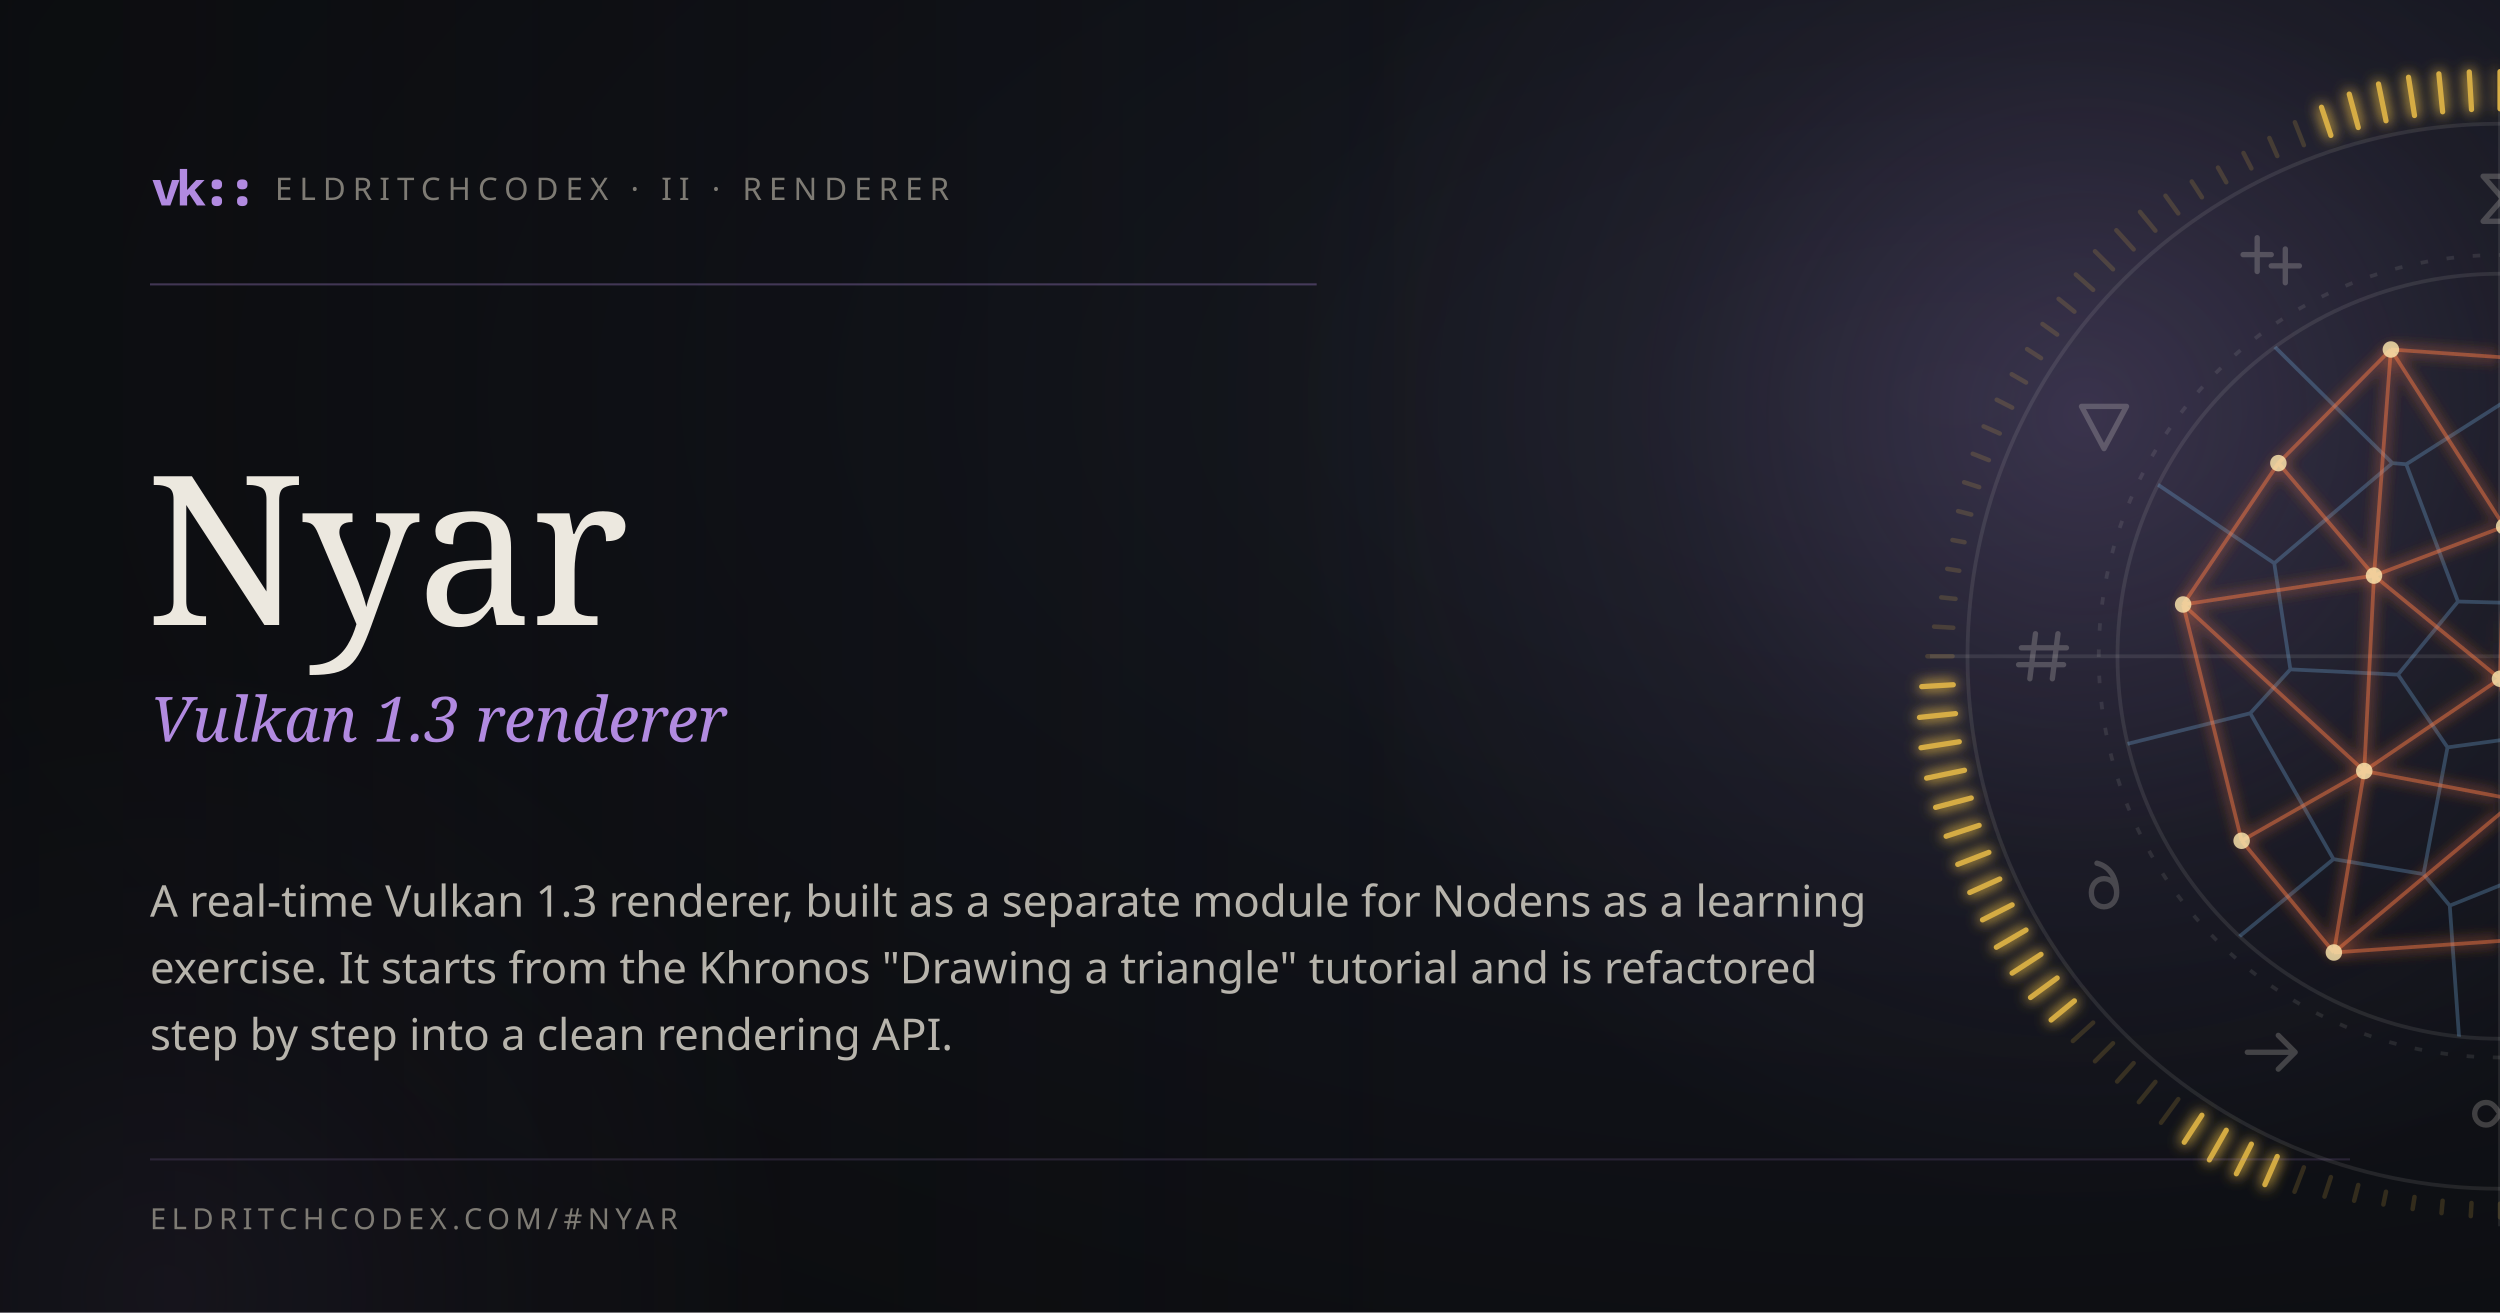
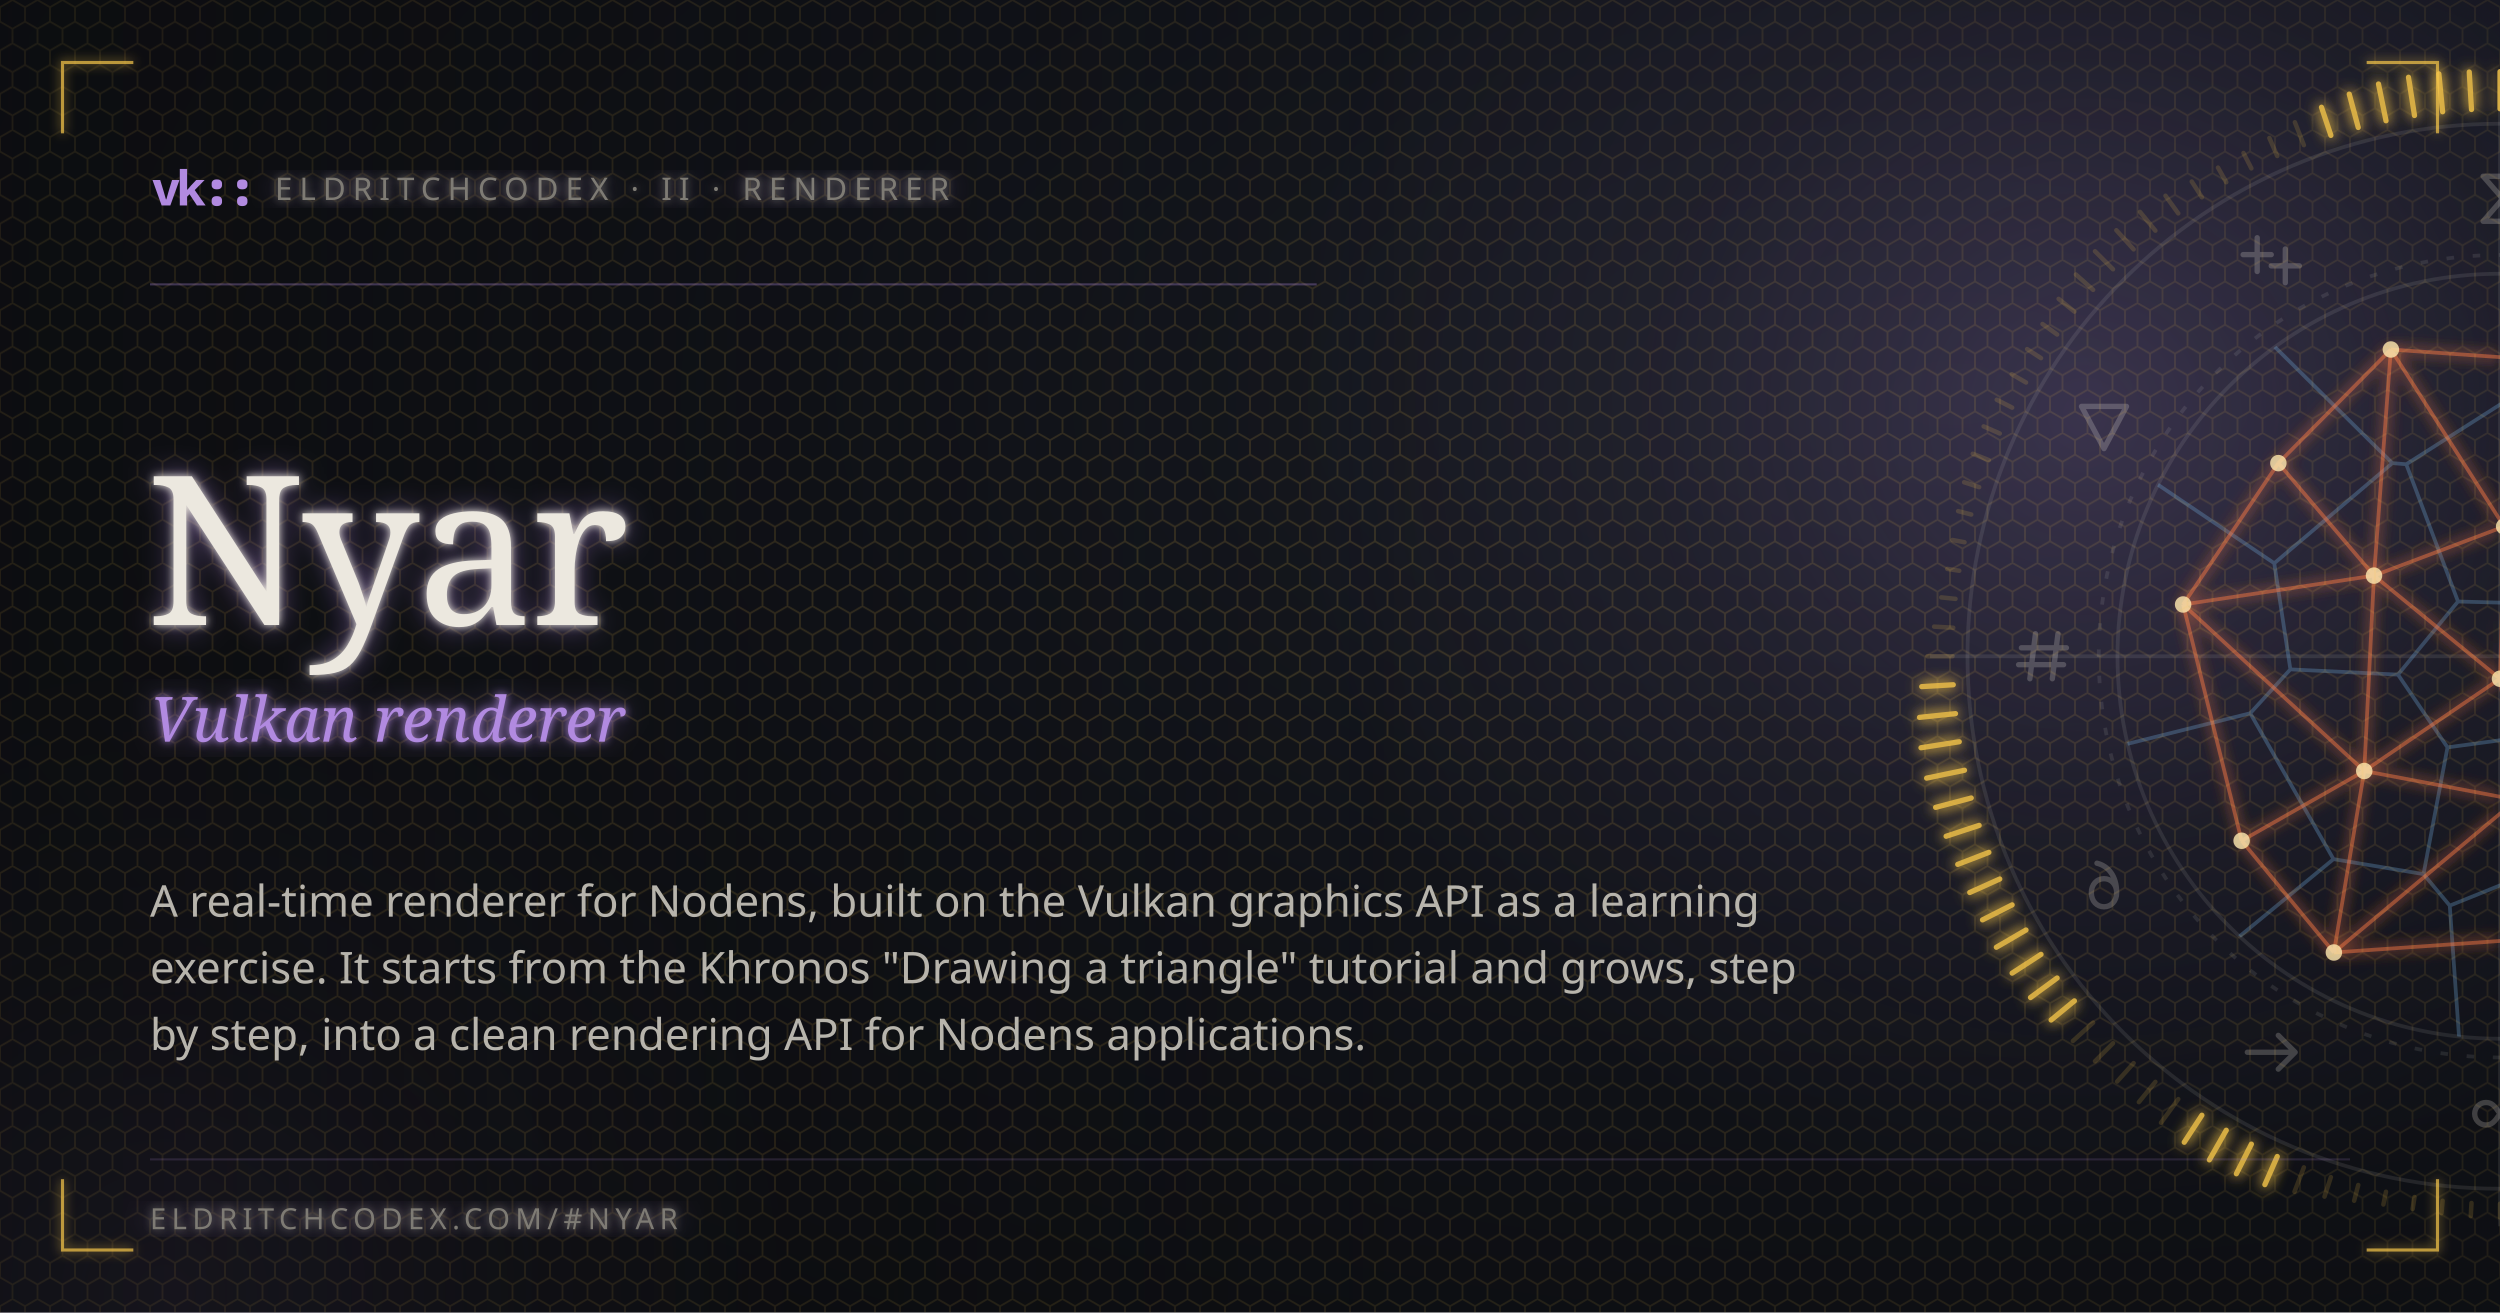
<svg xmlns="http://www.w3.org/2000/svg" width="1200" height="630" viewBox="0 0 1200 630" role="img" aria-label="Nyar social card">
  <defs>
    <radialGradient id="bg" cx="78%" cy="30%" r="85%">
      <stop offset="0%" stop-color="#191c24" />
      <stop offset="55%" stop-color="#101218" />
      <stop offset="100%" stop-color="#0c0d10" />
    </radialGradient>
    <linearGradient id="veil" x1="0" y1="0" x2="1" y2="0">
      <stop offset="0%" stop-color="#0c0d10" stop-opacity="0.55" />
      <stop offset="58%" stop-color="#0c0d10" stop-opacity="0" />
    </linearGradient>
    <radialGradient id="bloom" cx="50%" cy="50%" r="50%">
      <stop offset="0%" stop-color="#b18ae0" stop-opacity="0.22" />
      <stop offset="55%" stop-color="#b18ae0" stop-opacity="0.06" />
      <stop offset="100%" stop-color="#b18ae0" stop-opacity="0" />
    </radialGradient>
+     <pattern id="vfd-hex" width="12" height="20.784" patternUnits="userSpaceOnUse">
+       <path d="M0 3.464L6 0L12 3.464V10.392L6 13.856L0 10.392Z M6 13.856V20.784" fill="none" stroke="#f6c64a" stroke-opacity="0.16" stroke-width="0.9" />
+     </pattern>
+     <radialGradient id="vfd-fade" cx="50%" cy="50%" r="75%">
+       <stop offset="0%" stop-color="#fff" stop-opacity="1" />
+       <stop offset="100%" stop-color="#fff" stop-opacity="0.45" />
+     </radialGradient>
+     <mask id="vfd-mask">
+       <rect width="1200" height="630" fill="url(#vfd-fade)" />
+     </mask>
+     <filter id="vfd-glow" x="-10%" y="-30%" width="120%" height="160%" color-interpolation-filters="sRGB">
+       <feGaussianBlur in="SourceGraphic" stdDeviation="7" result="wide" />
+       <feGaussianBlur in="SourceGraphic" stdDeviation="2" result="tight" />
+       <feColorMatrix in="wide" type="matrix" values="0 0 0 0 0.694  0 0 0 0 0.541  0 0 0 0 0.878  0 0 0 0.55 0" result="wideTint" />
+       <feMerge>
+         <feMergeNode in="wideTint" />
+         <feMergeNode in="tight" />
+         <feMergeNode in="SourceGraphic" />
+       </feMerge>
+     </filter>
+     <filter id="vfd-edge" x="-5%" y="-5%" width="110%" height="110%">
+       <feGaussianBlur in="SourceGraphic" stdDeviation="2.5" result="b" />
+       <feMerge>
+         <feMergeNode in="b" />
+         <feMergeNode in="SourceGraphic" />
+       </feMerge>
+     </filter>
  </defs>
  <rect width="1200" height="630" fill="url(#bg)" />
  <circle cx="1000" cy="200" r="380" fill="url(#bloom)" />
  <circle cx="80" cy="620" r="300" fill="url(#bloom)" opacity="0.5" />
  <g transform="translate(912 27) scale(1.8)" fill="none">
    <g stroke="rgba(236,232,223,0.10)" stroke-width="1">
      <circle cx="160" cy="160" r="142" />
      <circle cx="160" cy="160" r="102" />
      <line x1="160" y1="8" x2="160" y2="312" />
      <line x1="8" y1="160" x2="312" y2="160" />
    </g>
    <circle cx="160" cy="160" r="107" stroke="rgba(236,232,223,0.10)" stroke-width="1" stroke-dasharray="2 5" />
    <g stroke="rgba(236,232,223,0.22)" stroke-width="1.9" stroke-linecap="round" stroke-linejoin="round">
      <path data-c="12 12" transform="translate(160.0 38.0) scale(0.75) translate(-12 -12)" d="M18 4H6l7 8-7 8h12" />
      <path data-c="12 12" transform="translate(221.0 54.4) scale(0.75) translate(-12 -12)" d="M9 5l-6 7 6 7M15 5l6 7-6 7" />
      <path data-c="11 12" transform="translate(265.6 99.0) scale(0.75) translate(-11 -12)" d="M15 3.5c-2.5-1-4 .8-4 3.5v10c0 2.7-1.5 4.5-4 3.5" />
      <path data-c="12 12" transform="translate(282.0 160.0) scale(0.75) translate(-12 -12)" d="M9 3c-3 0-3 2-3 4v2c0 2-1 3-3 3 2 0 3 1 3 3v2c0 2 0 4 3 4M15 3c3 0 3 2 3 4v2c0 2 1 3 3 3-2 0-3 1-3 3v2c0 2 0 4-3 4" />
      <path data-c="12.5 12" transform="translate(265.6 221.0) scale(0.75) translate(-12.5 -12)" d="M12 10a5 5 0 1 0 0 10a5 5 0 1 0 0-10zM12 10C9.5 8 9.5 4 14 4h4" />
      <path data-c="13.13 12" transform="translate(221.0 265.6) scale(0.75) translate(-13.13 -12)" d="M19 20L9.5 9C7.5 6.5 8.5 4 10.5 4s3.5 2.5 1.5 4.5L8.5 13C6 16 7.5 20 11 20c2.5 0 4.5-1.5 6-4.5" />
      <path data-c="12 12" transform="translate(160.0 282.0) scale(0.75) translate(-12 -12)" d="M12 12c-2-3-3-4-5-4a4 4 0 0 0 0 8c2 0 3-1 5-4s3-4 5-4a4 4 0 0 1 0 8c-2 0-3-1-5-4z" />
      <path data-c="11.5 12" transform="translate(99.0 265.6) scale(0.75) translate(-11.5 -12)" d="M3 12h17M14 6l6 6-6 6" />
      <path data-c="11.5 12.25" transform="translate(54.4 221.0) scale(0.75) translate(-11.5 -12.25)" d="M11.5 10C14 10 16 12 16 15s-2 5-4.5 5S7 18 7 15s2-5 4.5-5zM16 15c0-6-3-9.5-7-10.5" />
      <path data-c="11.5 12" transform="translate(38.0 160.0) scale(0.75) translate(-11.5 -12)" d="M9 4L7 20M17 4l-2 16M4 9h16M3 15h16" />
      <path data-c="12 12.5" transform="translate(54.4 99.0) scale(0.75) translate(-12 -12.5)" d="M4 5h16l-8 15z" />
      <path data-c="12 12" transform="translate(99.0 54.4) scale(0.75) translate(-12 -12)" d="M7 4v12M2 10h10M17 8v12M12 14h10" />
    </g>
    <filter id="astro-glow" x="-30%" y="-30%" width="160%" height="160%">
      <feGaussianBlur stdDeviation="1.8" result="b" />
      <feMerge>
        <feMergeNode in="b" />
        <feMergeNode in="b" />
        <feMergeNode in="SourceGraphic" />
      </feMerge>
    </filter>
    <g transform="translate(160 160)">
      <path d="M146 0L152.8 0M108.5 97.7L113.9 102.6M103.2 103.2L108 108M97.7 108.5L102.1 113.4M91.9 113.5L96.3 118.9M85.8 118.1L90.4 124.4M52.3 136.3L54.8 142.8M45.1 138.9L46.8 144.1M37.8 141L38.9 145.2M30.4 142.8L31.1 146.2M22.8 144.2L23.3 147.4M15.3 145.2L15.6 148.5M7.6 145.8L7.8 149.3M0 146L0 149.6M-7.6 145.8L-7.8 149.3M-15.3 145.2L-15.6 148.5M-22.8 144.2L-23.3 147.4M-30.4 142.8L-31.1 146.2M-37.8 141L-38.9 145.2M-45.1 138.9L-46.8 144.1M-52.3 136.3L-54.8 142.8M-85.8 118.1L-90.4 124.4M-91.9 113.5L-96.3 118.9M-97.7 108.5L-102.1 113.4M-103.2 103.2L-108 108M-108.5 97.7L-113.9 102.6M-146 0L-152.7 0M-145.8 -7.6L-150.9 -7.9M-145.2 -15.3L-149 -15.7M-144.2 -22.8L-147.4 -23.3M-142.8 -30.4L-146 -31M-141 -37.8L-144.5 -38.7M-138.9 -45.1L-142.9 -46.4M-136.3 -52.3L-140.6 -54M-133.4 -59.4L-137.7 -61.3M-130.1 -66.3L-134.2 -68.4M-126.4 -73L-130.2 -75.2M-122.4 -79.5L-126.1 -81.9M-118.1 -85.8L-122 -88.6M-113.5 -91.9L-117.7 -95.3M-108.5 -97.7L-113.1 -101.8M-103.2 -103.2L-108 -108M-97.7 -108.5L-102.3 -113.6M-91.9 -113.5L-96 -118.5M-85.8 -118.1L-89.2 -122.8M-79.5 -122.4L-82.2 -126.6M-73 -126.4L-75.2 -130.3M-66.3 -130.1L-68.4 -134.2M-59.4 -133.4L-61.5 -138.2M-52.3 -136.3L-54.7 -142.4M52.3 -136.3L54.7 -142.4M59.4 -133.4L61.5 -138.2M66.3 -130.1L68.4 -134.2M73 -126.4L75.2 -130.3M79.5 -122.4L82.2 -126.6M85.8 -118.1L89.2 -122.8M91.9 -113.5L96 -118.5M97.7 -108.5L102.3 -113.6M103.2 -103.2L108 -108M108.5 -97.7L113.1 -101.8M113.5 -91.9L117.7 -95.3M118.1 -85.8L122 -88.6M122.4 -79.5L126.1 -81.9M126.4 -73L130.2 -75.2M130.1 -66.3L134.2 -68.4M133.4 -59.4L137.7 -61.3M136.3 -52.3L140.6 -54M138.9 -45.1L142.9 -46.4M141 -37.8L144.5 -38.7M142.8 -30.4L146 -31M144.2 -22.8L147.4 -23.3M145.2 -15.3L149 -15.7M145.8 -7.6L150.9 -7.9" stroke="rgba(246,198,74,0.16)" stroke-width="1.2" stroke-linecap="round" />
      <path d="M145.8 7.6L154.2 8.1M145.2 15.3L154.8 16.3M144.2 22.8L154.4 24.4M142.8 30.4L152.9 32.5M141 37.8L150.5 40.3M138.9 45.1L147.7 48M136.3 52.3L144.6 55.5M133.4 59.4L141.4 63M130.1 66.3L138 70.3M126.4 73L134.3 77.6M122.4 79.5L130.1 84.5M118.1 85.8L125.2 91M113.5 91.9L119.7 97M79.5 122.4L84.2 129.6M73 126.4L77.5 134.3M66.3 130.1L70.3 138M59.4 133.4L62.7 140.9M-59.4 133.4L-62.7 140.9M-66.3 130.1L-70.3 138M-73 126.4L-77.5 134.3M-79.5 122.4L-84.2 129.6M-113.5 91.9L-119.7 97M-118.1 85.8L-125.2 91M-122.4 79.5L-130.1 84.5M-126.4 73L-134.3 77.6M-130.1 66.3L-138 70.3M-133.4 59.4L-141.4 63M-136.3 52.3L-144.6 55.5M-138.9 45.1L-147.7 48M-141 37.8L-150.5 40.3M-142.8 30.4L-152.9 32.5M-144.2 22.8L-154.4 24.4M-145.2 15.3L-154.8 16.3M-145.8 7.6L-154.2 8.1M-45.1 -138.9L-47.6 -146.4M-37.8 -141L-40.2 -149.9M-30.4 -142.8L-32.4 -152.6M-22.8 -144.2L-24.4 -154.4M-15.3 -145.2L-16.3 -155.3M-7.6 -145.8L-8.2 -155.8M0 -146L0 -155.9M7.6 -145.8L8.2 -155.8M15.3 -145.2L16.3 -155.3M22.8 -144.2L24.4 -154.4M30.4 -142.8L32.4 -152.6M37.8 -141L40.2 -149.9M45.1 -138.9L47.6 -146.4" stroke="#f6c64a" stroke-width="1.4" stroke-linecap="round" filter="url(#astro-glow)" opacity="0.85" />
    </g>
    <clipPath id="astro-clip">
      <circle cx="160" cy="160" r="102" />
    </clipPath>
    <g clip-path="url(#astro-clip)">
      <g transform="translate(160 160)">
        <path d="M23.1 0L22.1 19.4M22.1 19.4L-14 24.3M-14 24.3L-27.2 4.9M-27.2 4.9L-11.2 -14.6M-11.2 -14.6L7.3 -14.1M7.3 -14.1L23.1 0M40.5 44.8L22.1 19.4M23.1 0L52.6 -17.5M52.6 -17.5L68.2 35.3M68.2 35.3L45.5 46.8M45.5 46.8L40.5 44.8M-20.4 58.1L-14 24.3M40.5 44.8L-13.4 66.5M-13.4 66.5L-20.4 58.1M-20.4 58.1L-44.4 54.1M-44.4 54.1L-66.6 15.2M-66.6 15.2L-55.9 3.5M-55.9 3.5L-27.2 4.9M-25 -51.2L-11.2 -14.6M-55.9 3.5L-60.2 -24.8M-60.2 -24.8L-28.7 -51.5M-28.7 -51.5L-25 -51.2M23.3 -51.4L7.3 -14.1M-25 -51.2L1.4 -68M1.4 -68L23.3 -51.4M57.6 -27L52.6 -17.5M23.3 -51.4L51.6 -47.7M51.6 -47.7L57.6 -27M228 26.5L68.2 35.3M57.6 -27L228 26.5M76.1 400L45.5 46.8M228 26.5L400 40.7M10.2 400L-13.4 66.5M-400 346.3L-44.4 54.1M-400 98.3L-66.6 15.2M-400 -254.3L-60.2 -24.8M-381.2 -400L-28.7 -51.5M25 -400L1.4 -68M298.5 -400L51.6 -47.7" stroke="rgba(110,168,214,0.32)" stroke-width="1" />
        <path d="M0 6L45.5 8.4M0 6L4.4 38.3M0 6L-36.2 30.6M0 6L-33.6 -21.5M0 6L1.1 -34.6M0 6L26.5 -23.7M45.5 8.4L4.4 38.3M45.5 8.4L26.5 -23.7M45.5 8.4L72.7 0.4M45.5 8.4L76.5 69.6M45.5 8.4L19 74.6M4.4 38.3L-36.2 30.6M4.4 38.3L19 74.6M4.4 38.3L-44.3 79M-36.2 30.6L-44.3 79M-36.2 30.6L-68.9 49.2M-36.2 30.6L-84.5 -13.8M-36.2 30.6L-33.6 -21.5M-33.6 -21.5L1.1 -34.6M-33.6 -21.5L-84.5 -13.8M-33.6 -21.5L-59.1 -51.5M-33.6 -21.5L-29.1 -81.8M1.1 -34.6L26.5 -23.7M1.1 -34.6L-29.1 -81.8M1.1 -34.6L33.5 -77.4M26.5 -23.7L72.7 0.4M26.5 -23.7L33.5 -77.4M26.5 -23.7L85.6 -40.9M72.7 0.4L76.5 69.6M72.7 0.4L85.6 -40.9M76.5 69.6L19 74.6M76.5 69.6L85.6 -40.9M19 74.6L-44.3 79M-44.3 79L-68.9 49.2M-68.9 49.2L-84.5 -13.8M-84.5 -13.8L-59.1 -51.5M-59.1 -51.5L-29.1 -81.8M-29.1 -81.8L33.5 -77.4M33.5 -77.4L85.6 -40.9" stroke="rgba(255,122,69,0.45)" stroke-width="1" filter="url(#astro-glow)" />
        <g fill="#ffe9b0" fill-opacity="0.8" stroke="none">
          <circle cx="0" cy="6" r="2.2" />
          <circle cx="45.5" cy="8.4" r="2.2" />
          <circle cx="4.4" cy="38.3" r="2.2" />
          <circle cx="-36.2" cy="30.6" r="2.2" />
          <circle cx="-33.6" cy="-21.5" r="2.2" />
          <circle cx="1.1" cy="-34.6" r="2.2" />
          <circle cx="26.5" cy="-23.7" r="2.2" />
          <circle cx="72.7" cy="0.4" r="2.2" />
          <circle cx="76.5" cy="69.6" r="2.2" />
          <circle cx="19.0" cy="74.6" r="2.2" />
          <circle cx="-44.3" cy="79.0" r="2.2" />
          <circle cx="-68.9" cy="49.2" r="2.2" />
          <circle cx="-84.5" cy="-13.8" r="2.2" />
          <circle cx="-59.1" cy="-51.5" r="2.2" />
          <circle cx="-29.1" cy="-81.8" r="2.2" />
          <circle cx="33.5" cy="-77.4" r="2.2" />
          <circle cx="85.6" cy="-40.9" r="2.2" />
        </g>
      </g>
    </g>
  </g>
  <rect width="1200" height="630" fill="url(#veil)" />
-   <text x="132" y="96" font-family="IBM Plex Mono" font-size="15" letter-spacing="3.4" fill="#7e7b74">ELDRITCHCODEX · II · RENDERER</text>
+   <rect width="1200" height="630" fill="url(#vfd-hex)" mask="url(#vfd-mask)" />
+   <text x="132" y="96" font-family="IBM Plex Mono" font-size="15" letter-spacing="3.4" fill="#7e7b74" filter="url(#vfd-glow)">ELDRITCHCODEX · II · RENDERER</text>
  <rect x="72" y="136" width="560" height="1" fill="#b18ae0" fill-opacity="0.32" />
  <svg x="72" y="66" width="48" height="48" viewBox="0 0 16 16" preserveAspectRatio="xMidYMid meet">
    <g transform="translate(0.187 10.877) scale(0.0079 -0.0079)" fill="#b18ae0">
      <path transform="translate(0 0)" d="M212 0 27 516H183L250 295L299 123H307L356 295L423 516H573L388 0Z" />
      <path transform="translate(515 0)" d="M65 740H213V320H220L289 401L397 516H567L367 312L588 0H412L262 228L213 179V0H65Z" />
      <path transform="translate(1030 0)" d="M300 -12Q244 -12 219.5 12.5Q195 37 195 71V106Q195 140 219.5 164.5Q244 189 300 189Q356 189 380.5 164.5Q405 140 405 106V71Q405 37 380.5 12.5Q356 -12 300 -12ZM300 327Q244 327 219.5 351.5Q195 376 195 410V445Q195 479 219.5 503.5Q244 528 300 528Q356 528 380.5 503.5Q405 479 405 445V410Q405 376 380.5 351.5Q356 327 300 327Z" />
      <path transform="translate(1545 0)" d="M300 -12Q244 -12 219.5 12.5Q195 37 195 71V106Q195 140 219.5 164.5Q244 189 300 189Q356 189 380.5 164.5Q405 140 405 106V71Q405 37 380.5 12.5Q356 -12 300 -12ZM300 327Q244 327 219.5 351.5Q195 376 195 410V445Q195 479 219.5 503.5Q244 528 300 528Q356 528 380.5 503.5Q405 479 405 445V410Q405 376 380.5 351.5Q356 327 300 327Z" />
    </g>
+     <g stroke="#f6c64a" stroke-opacity="0.7" stroke-width="1.5" fill="none" filter="url(#vfd-edge)">
+       <path d="M30 64V30H64" />
+       <path d="M1136 30H1170V64" />
+       <path d="M30 566V600H64" />
+       <path d="M1136 600H1170V566" />
+     </g>
  </svg>
-   <text x="70" y="300" font-family="Fraunces, Georgia, serif" font-weight="300" font-size="100" fill="#ece8df" letter-spacing="-1.5">Nyar</text>
-   <text x="72" y="356" font-family="Fraunces, Georgia, serif" font-style="italic" font-size="30" fill="#b18ae0">Vulkan 1.3 renderer</text>
+   <text x="70" y="300" font-family="Fraunces, Georgia, serif" font-weight="300" font-size="100" fill="#ece8df" letter-spacing="-1.5" filter="url(#vfd-glow)">Nyar</text>
+   <text x="72" y="356" font-family="Fraunces, Georgia, serif" font-style="italic" font-size="30" fill="#b18ae0" filter="url(#vfd-glow)">Vulkan renderer</text>
  <text font-family="IBM Plex Sans" font-size="21" fill="#b7b4ac">
-     <tspan x="72" y="440">A real-time Vulkan 1.3 renderer, built as a separate module for Nodens as a learning</tspan>
-     <tspan x="72" y="472">exercise. It starts from the Khronos "Drawing a triangle" tutorial and is refactored</tspan>
-     <tspan x="72" y="504">step by step into a clean rendering API.</tspan>
+     <tspan x="72" y="440">A real-time renderer for Nodens, built on the Vulkan graphics API as a learning</tspan>
+     <tspan x="72" y="472">exercise. It starts from the Khronos "Drawing a triangle" tutorial and grows, step</tspan>
+     <tspan x="72" y="504">by step, into a clean rendering API for Nodens applications.</tspan>
  </text>
  <rect x="72" y="556" width="1056" height="1" fill="#b18ae0" fill-opacity="0.16" />
-   <text x="72" y="590" font-family="IBM Plex Mono" font-size="14" letter-spacing="2.6" fill="#7e7b74">ELDRITCHCODEX.COM/#NYAR</text>
+   <text x="72" y="590" font-family="IBM Plex Mono" font-size="14" letter-spacing="2.6" fill="#7e7b74" filter="url(#vfd-glow)">ELDRITCHCODEX.COM/#NYAR</text>
+   <g stroke="#f6c64a" stroke-opacity="0.7" stroke-width="1.5" fill="none" filter="url(#vfd-edge)">
+     <path d="M30 64V30H64" />
+     <path d="M1136 30H1170V64" />
+     <path d="M30 566V600H64" />
+     <path d="M1136 600H1170V566" />
+   </g>
</svg>
